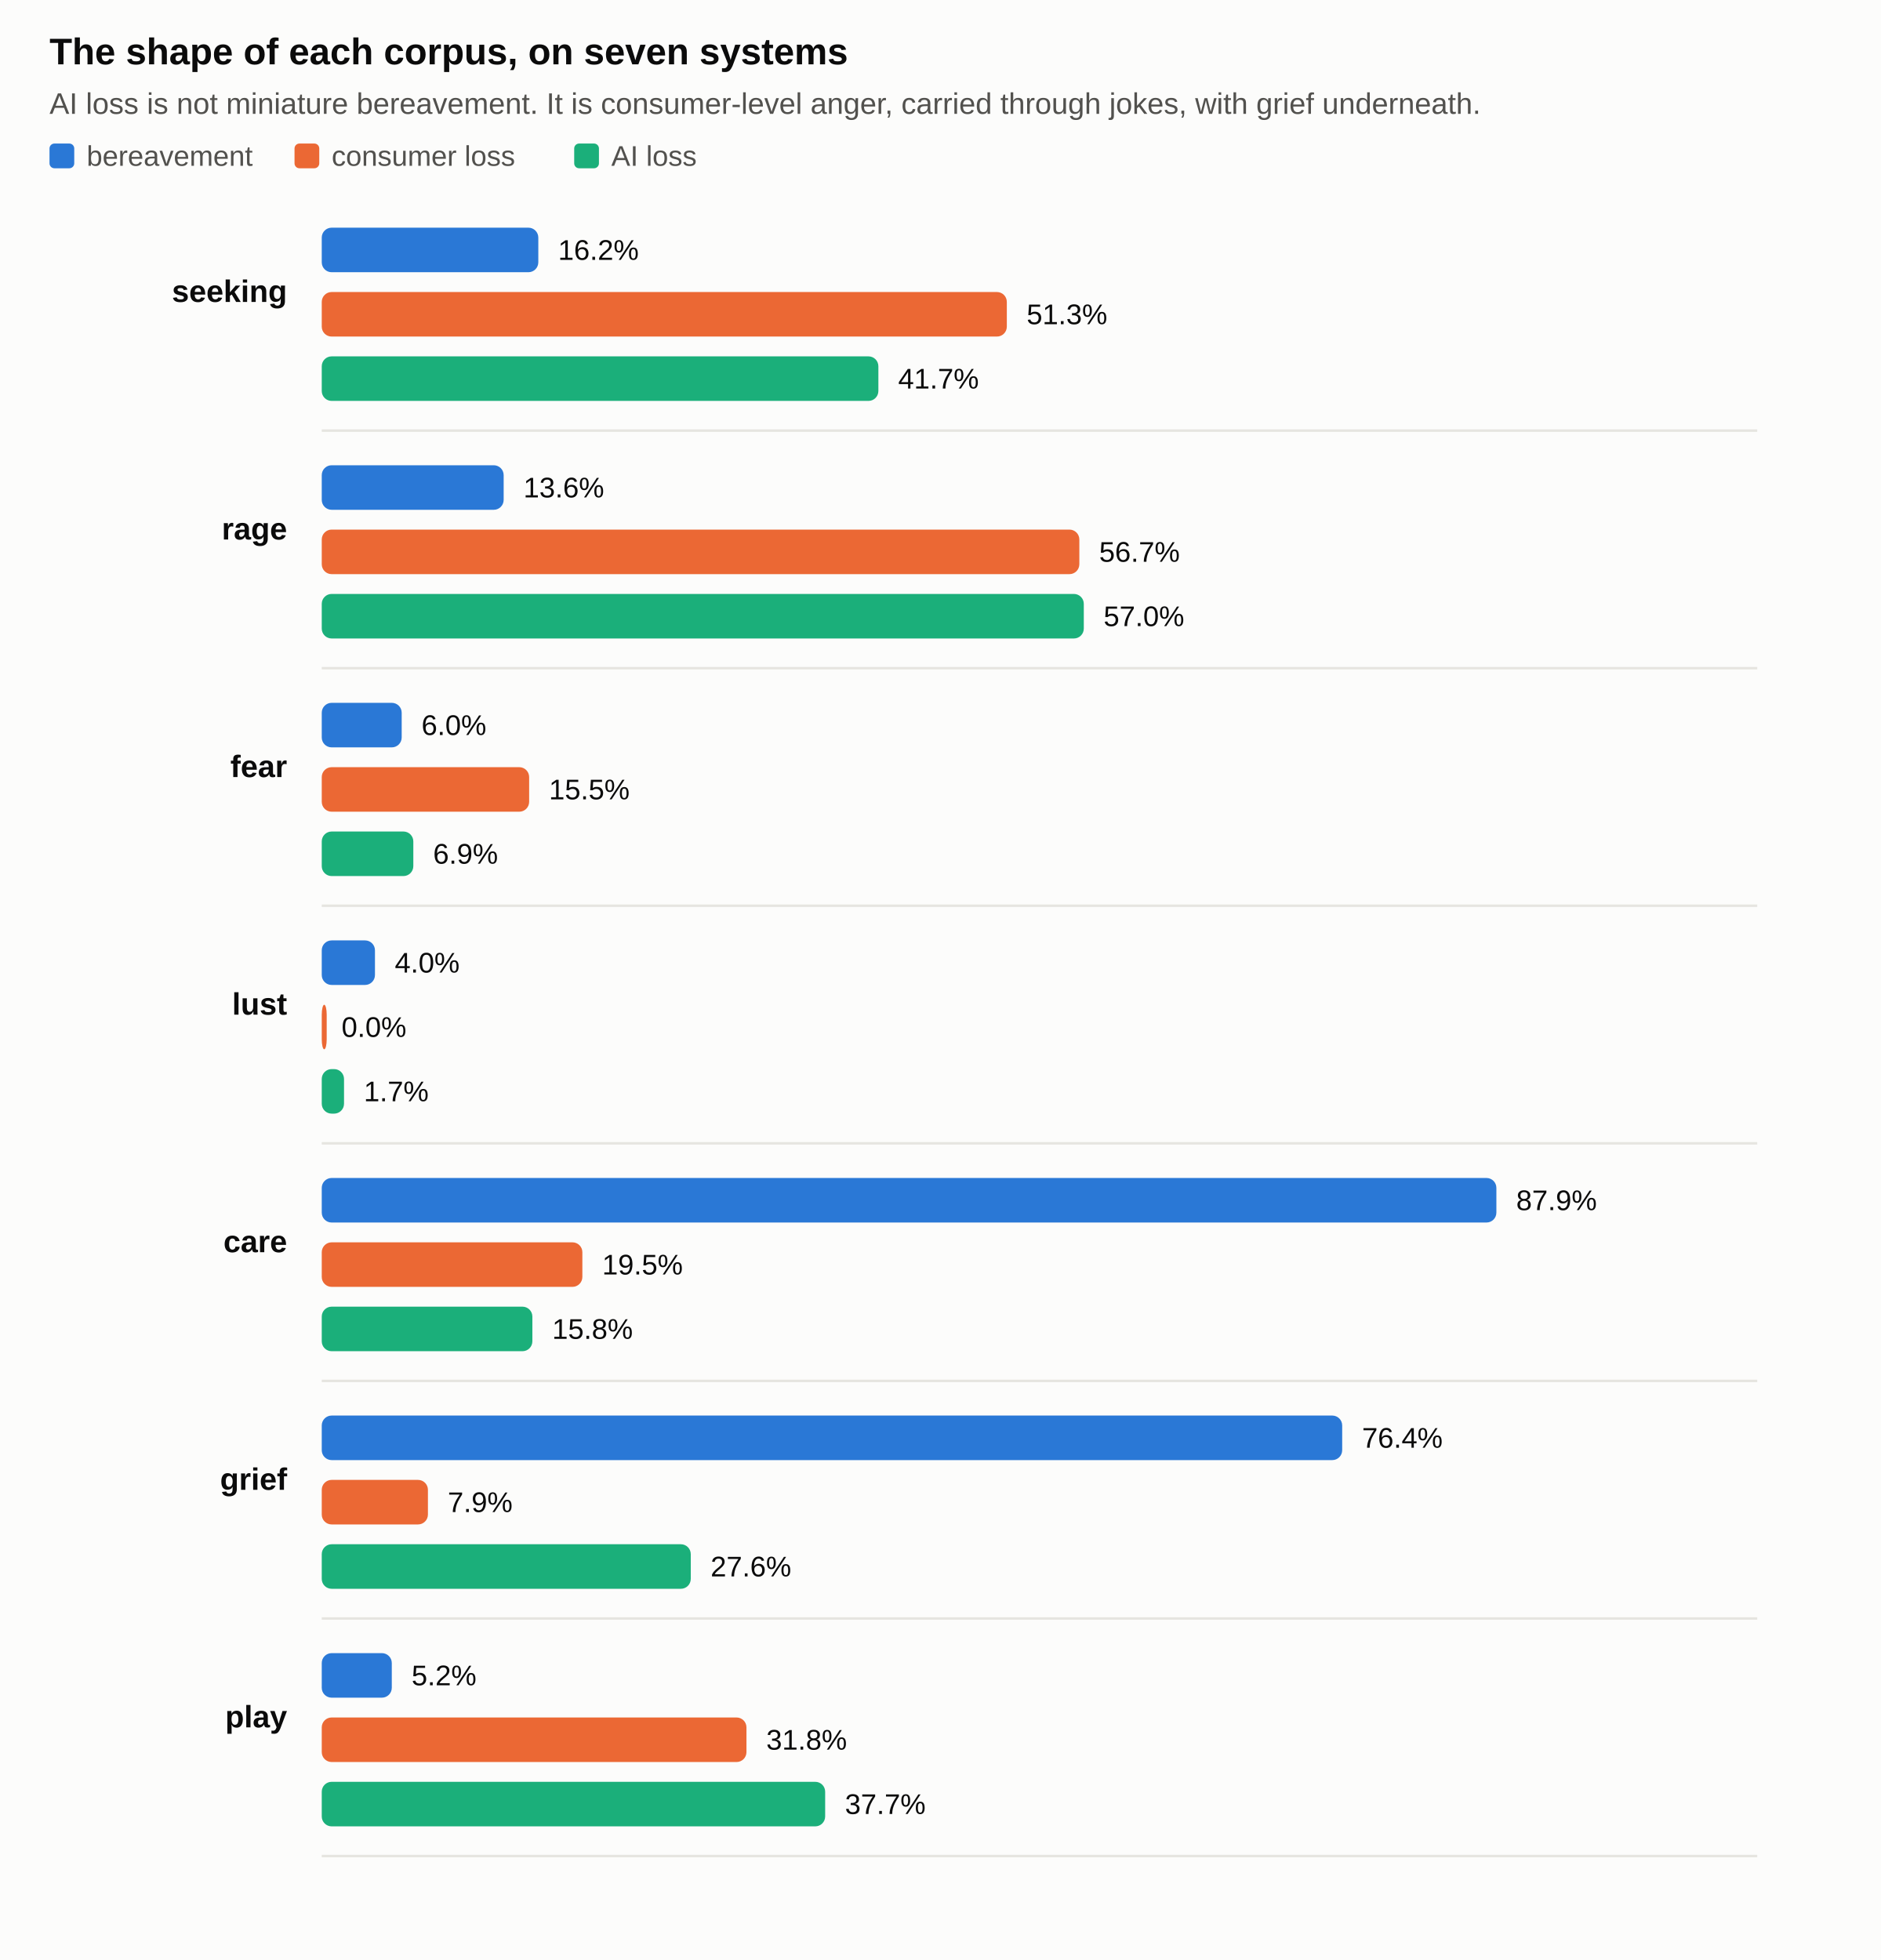
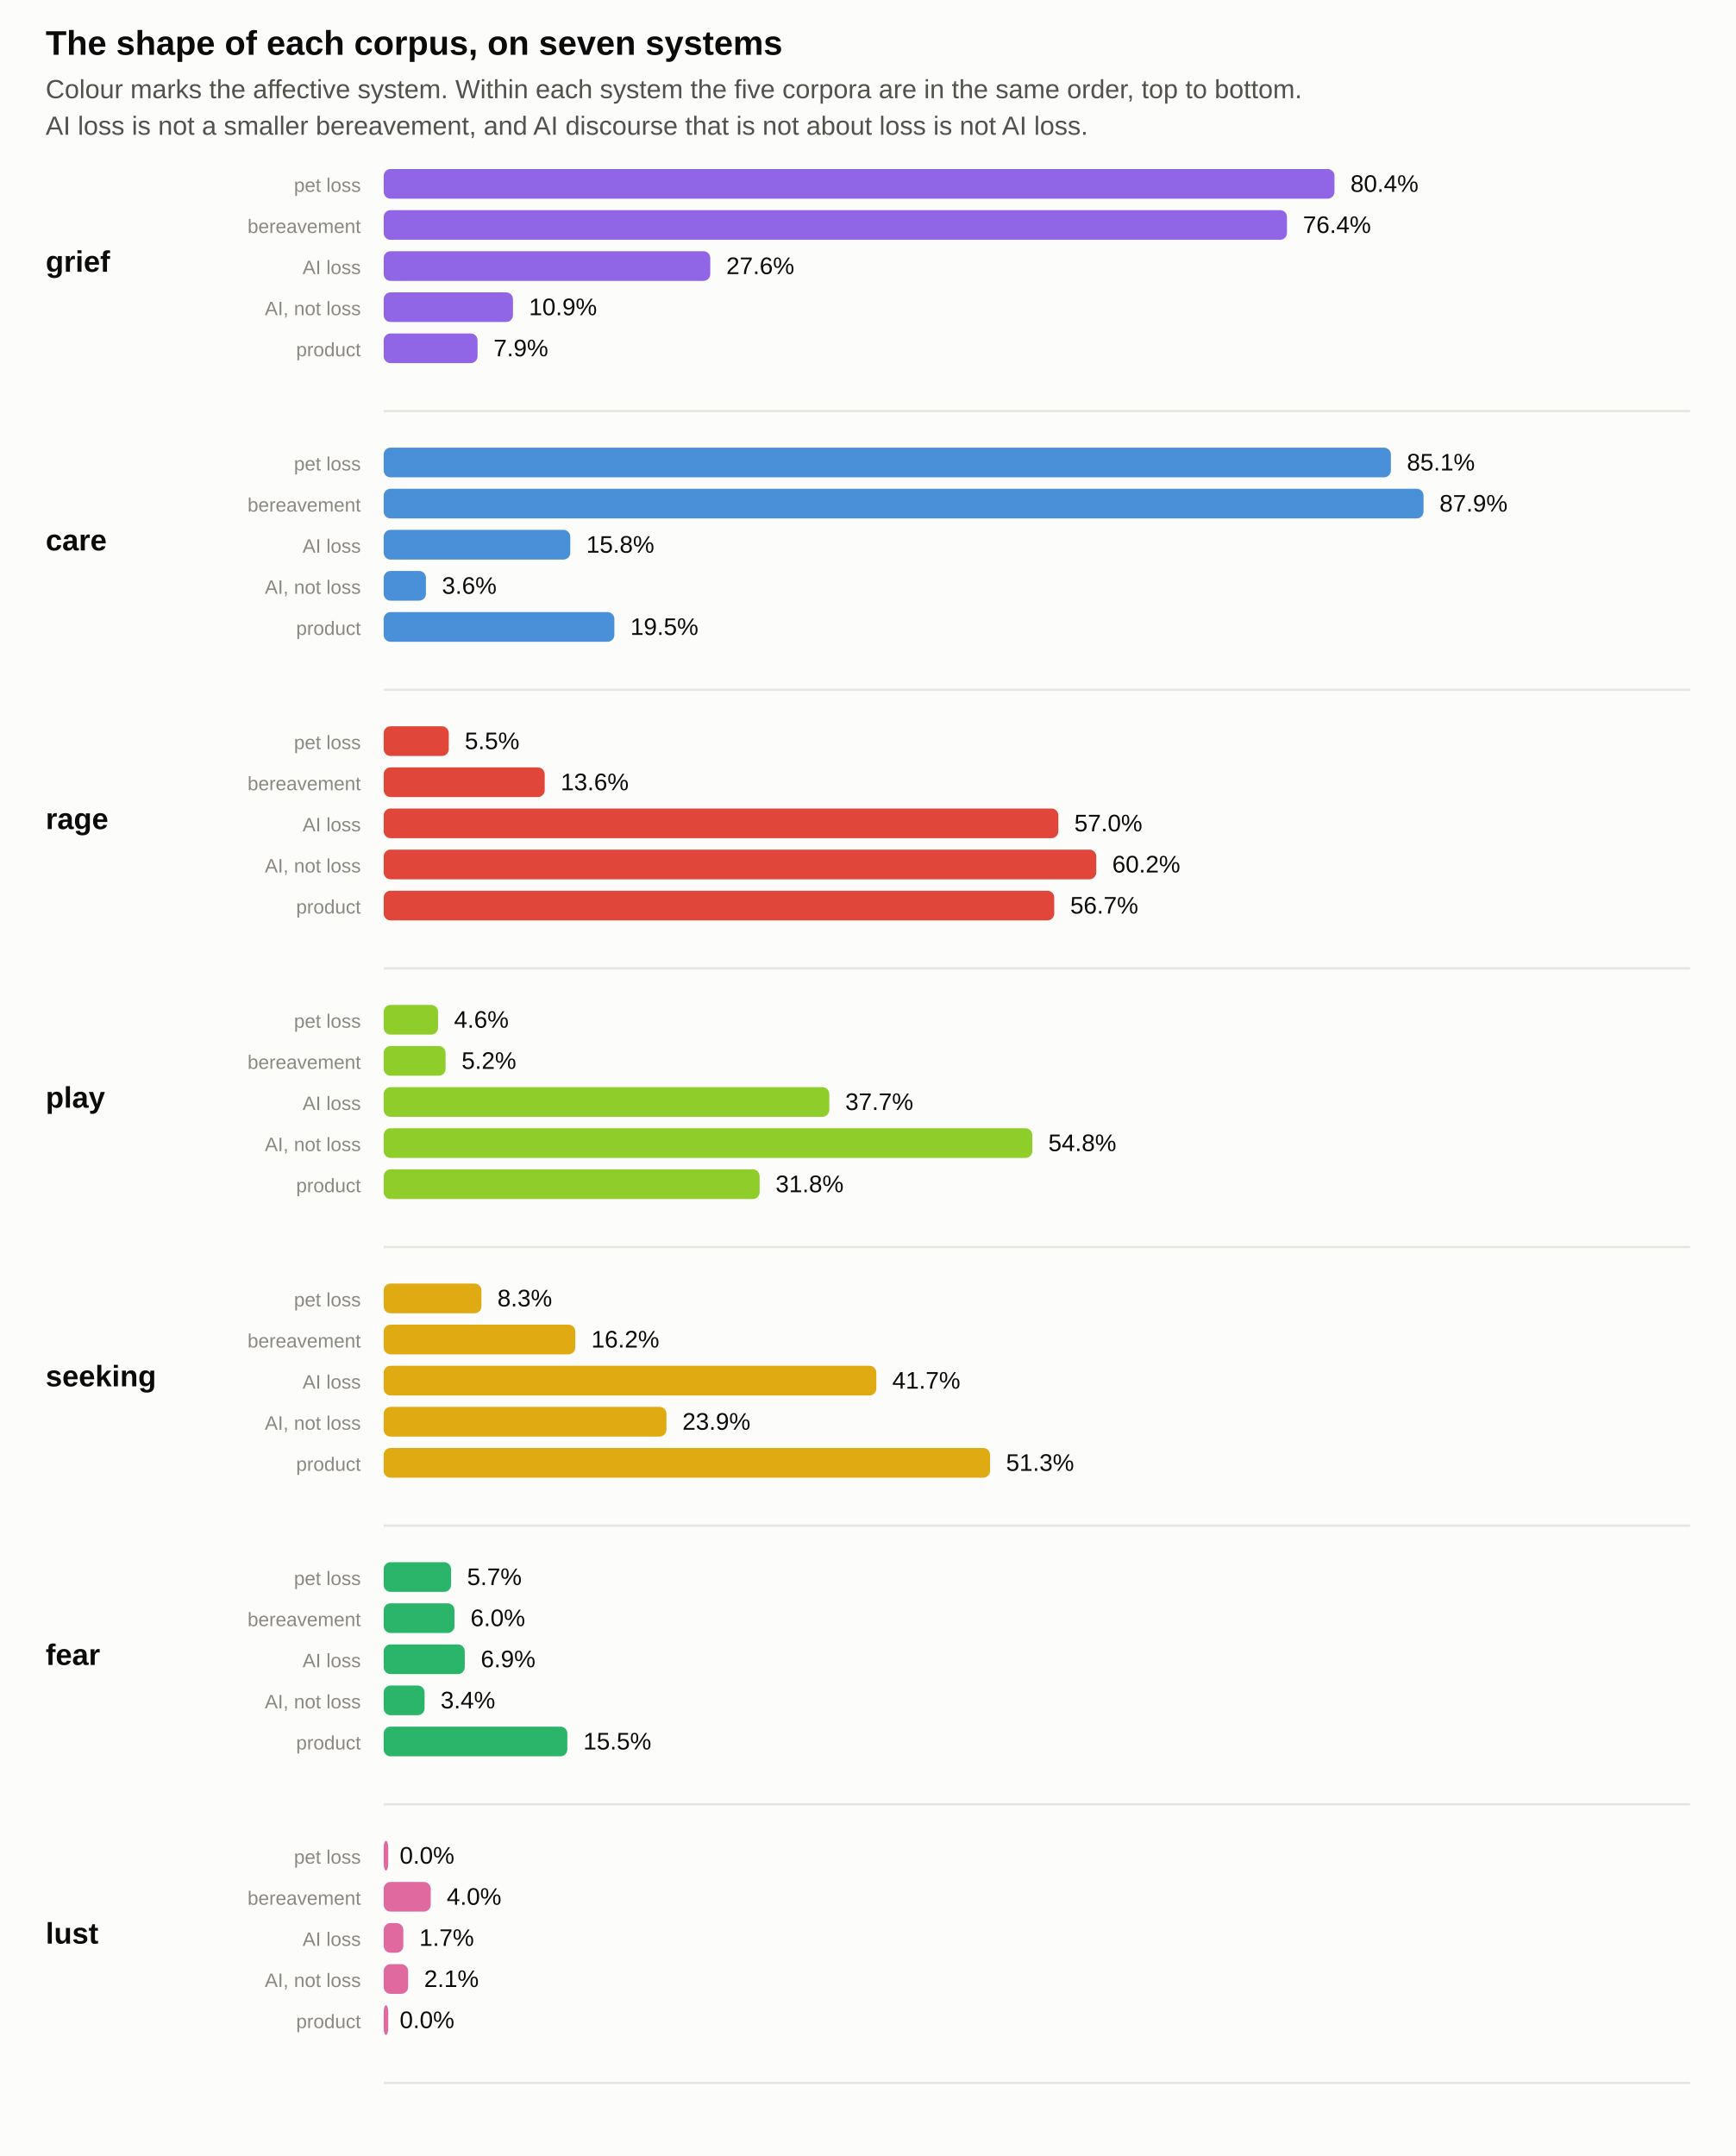
- <svg xmlns="http://www.w3.org/2000/svg" width="760" height="792" viewBox="0 0 760 792" font-family="-apple-system, 'Helvetica Neue', Arial, sans-serif">
-   <rect width="760" height="792" fill="#fcfcfb" />
-   <text x="20" y="26" font-size="15" font-weight="600" fill="#0b0b0b">The shape of each corpus, on seven systems</text>
-   <text x="20" y="46" font-size="12" fill="#52514e">AI loss is not miniature bereavement. It is consumer-level anger, carried through jokes, with grief underneath.</text>
-   <rect x="20" y="58" width="10" height="10" rx="2" fill="#2a78d6" />
-   <text x="35" y="67" font-size="11.5" fill="#52514e">bereavement</text>
-   <rect x="119" y="58" width="10" height="10" rx="2" fill="#eb6834" />
-   <text x="134" y="67" font-size="11.5" fill="#52514e">consumer loss</text>
-   <rect x="232" y="58" width="10" height="10" rx="2" fill="#1baf7a" />
-   <text x="247" y="67" font-size="11.5" fill="#52514e">AI loss</text>
-   <text x="116" y="122" font-size="12.5" font-weight="600" fill="#0b0b0b" text-anchor="end">seeking</text>
-   <rect x="130" y="92.0" width="87.5" height="18" rx="4" fill="#2a78d6" />
-   <text x="225.5" y="105.0" font-size="11.5" fill="#0b0b0b">16.2%</text>
-   <rect x="130" y="118.0" width="276.8" height="18" rx="4" fill="#eb6834" />
-   <text x="414.8" y="131.0" font-size="11.5" fill="#0b0b0b">51.3%</text>
-   <rect x="130" y="144.0" width="224.9" height="18" rx="4" fill="#1baf7a" />
-   <text x="362.9" y="157.0" font-size="11.5" fill="#0b0b0b">41.7%</text>
-   <line x1="130" y1="174.0" x2="710" y2="174.0" stroke="#e6e5e0" stroke-width="1" />
-   <text x="116" y="218" font-size="12.5" font-weight="600" fill="#0b0b0b" text-anchor="end">rage</text>
-   <rect x="130" y="188.0" width="73.5" height="18" rx="4" fill="#2a78d6" />
-   <text x="211.5" y="201.0" font-size="11.5" fill="#0b0b0b">13.6%</text>
-   <rect x="130" y="214.0" width="306.1" height="18" rx="4" fill="#eb6834" />
-   <text x="444.1" y="227.0" font-size="11.5" fill="#0b0b0b">56.7%</text>
-   <rect x="130" y="240.0" width="307.9" height="18" rx="4" fill="#1baf7a" />
-   <text x="445.9" y="253.0" font-size="11.5" fill="#0b0b0b">57.0%</text>
-   <line x1="130" y1="270.0" x2="710" y2="270.0" stroke="#e6e5e0" stroke-width="1" />
-   <text x="116" y="314" font-size="12.5" font-weight="600" fill="#0b0b0b" text-anchor="end">fear</text>
-   <rect x="130" y="284.0" width="32.3" height="18" rx="4" fill="#2a78d6" />
-   <text x="170.3" y="297.0" font-size="11.5" fill="#0b0b0b">6.0%</text>
-   <rect x="130" y="310.0" width="83.8" height="18" rx="4" fill="#eb6834" />
-   <text x="221.8" y="323.0" font-size="11.5" fill="#0b0b0b">15.5%</text>
-   <rect x="130" y="336.0" width="37.0" height="18" rx="4" fill="#1baf7a" />
-   <text x="175.0" y="349.0" font-size="11.5" fill="#0b0b0b">6.9%</text>
-   <line x1="130" y1="366.0" x2="710" y2="366.0" stroke="#e6e5e0" stroke-width="1" />
-   <text x="116" y="410" font-size="12.5" font-weight="600" fill="#0b0b0b" text-anchor="end">lust</text>
-   <rect x="130" y="380.0" width="21.5" height="18" rx="4" fill="#2a78d6" />
-   <text x="159.5" y="393.0" font-size="11.5" fill="#0b0b0b">4.0%</text>
-   <rect x="130" y="406.0" width="2.0" height="18" rx="4" fill="#eb6834" />
-   <text x="138.0" y="419.0" font-size="11.5" fill="#0b0b0b">0.0%</text>
-   <rect x="130" y="432.0" width="9.0" height="18" rx="4" fill="#1baf7a" />
-   <text x="147.0" y="445.0" font-size="11.5" fill="#0b0b0b">1.7%</text>
-   <line x1="130" y1="462.0" x2="710" y2="462.0" stroke="#e6e5e0" stroke-width="1" />
-   <text x="116" y="506" font-size="12.5" font-weight="600" fill="#0b0b0b" text-anchor="end">care</text>
-   <rect x="130" y="476.0" width="474.6" height="18" rx="4" fill="#2a78d6" />
-   <text x="612.6" y="489.0" font-size="11.5" fill="#0b0b0b">87.9%</text>
-   <rect x="130" y="502.0" width="105.3" height="18" rx="4" fill="#eb6834" />
-   <text x="243.3" y="515.0" font-size="11.5" fill="#0b0b0b">19.5%</text>
-   <rect x="130" y="528.0" width="85.1" height="18" rx="4" fill="#1baf7a" />
-   <text x="223.1" y="541.0" font-size="11.5" fill="#0b0b0b">15.8%</text>
-   <line x1="130" y1="558.0" x2="710" y2="558.0" stroke="#e6e5e0" stroke-width="1" />
-   <text x="116" y="602" font-size="12.5" font-weight="600" fill="#0b0b0b" text-anchor="end">grief</text>
-   <rect x="130" y="572.0" width="412.3" height="18" rx="4" fill="#2a78d6" />
-   <text x="550.3" y="585.0" font-size="11.5" fill="#0b0b0b">76.4%</text>
-   <rect x="130" y="598.0" width="42.9" height="18" rx="4" fill="#eb6834" />
-   <text x="180.9" y="611.0" font-size="11.5" fill="#0b0b0b">7.9%</text>
-   <rect x="130" y="624.0" width="149.1" height="18" rx="4" fill="#1baf7a" />
-   <text x="287.1" y="637.0" font-size="11.5" fill="#0b0b0b">27.6%</text>
-   <line x1="130" y1="654.0" x2="710" y2="654.0" stroke="#e6e5e0" stroke-width="1" />
-   <text x="116" y="698" font-size="12.5" font-weight="600" fill="#0b0b0b" text-anchor="end">play</text>
-   <rect x="130" y="668.0" width="28.3" height="18" rx="4" fill="#2a78d6" />
-   <text x="166.3" y="681.0" font-size="11.5" fill="#0b0b0b">5.2%</text>
-   <rect x="130" y="694.0" width="171.6" height="18" rx="4" fill="#eb6834" />
-   <text x="309.6" y="707.0" font-size="11.5" fill="#0b0b0b">31.8%</text>
-   <rect x="130" y="720.0" width="203.4" height="18" rx="4" fill="#1baf7a" />
-   <text x="341.4" y="733.0" font-size="11.5" fill="#0b0b0b">37.7%</text>
-   <line x1="130" y1="750.0" x2="710" y2="750.0" stroke="#e6e5e0" stroke-width="1" />
+ <svg xmlns="http://www.w3.org/2000/svg" width="760" height="944" viewBox="0 0 760 944" font-family="-apple-system, 'Helvetica Neue', Arial, sans-serif">
+   <rect width="760" height="944" fill="#fcfcfb" />
+   <text x="20" y="24" font-size="15" font-weight="600" fill="#0b0b0b">The shape of each corpus, on seven systems</text>
+   <text x="20" y="43" font-size="11.5" fill="#52514e">Colour marks the affective system. Within each system the five corpora are in the same order, top to bottom.</text>
+   <text x="20" y="59" font-size="11.5" fill="#52514e">AI loss is not a smaller bereavement, and AI discourse that is not about loss is not AI loss.</text>
+   <text x="20" y="119.0" font-size="13" font-weight="600" fill="#0b0b0b">grief</text>
+   <rect x="168" y="74.0" width="416.3" height="13" rx="3" fill="#9166e6" />
+   <text x="591.3" y="84.0" font-size="10.5" fill="#0b0b0b">80.4%</text>
+   <text x="158" y="84.0" font-size="8.5" fill="#8a8880" text-anchor="end">pet loss</text>
+   <rect x="168" y="92.0" width="395.5" height="13" rx="3" fill="#9166e6" />
+   <text x="570.5" y="102.0" font-size="10.5" fill="#0b0b0b">76.4%</text>
+   <text x="158" y="102.0" font-size="8.5" fill="#8a8880" text-anchor="end">bereavement</text>
+   <rect x="168" y="110.0" width="143.0" height="13" rx="3" fill="#9166e6" />
+   <text x="318.0" y="120.0" font-size="10.5" fill="#0b0b0b">27.6%</text>
+   <text x="158" y="120.0" font-size="8.5" fill="#8a8880" text-anchor="end">AI loss</text>
+   <rect x="168" y="128.0" width="56.6" height="13" rx="3" fill="#9166e6" />
+   <text x="231.6" y="138.0" font-size="10.5" fill="#0b0b0b">10.9%</text>
+   <text x="158" y="138.0" font-size="8.5" fill="#8a8880" text-anchor="end">AI, not loss</text>
+   <rect x="168" y="146.0" width="41.1" height="13" rx="3" fill="#9166e6" />
+   <text x="216.1" y="156.0" font-size="10.5" fill="#0b0b0b">7.9%</text>
+   <text x="158" y="156.0" font-size="8.5" fill="#8a8880" text-anchor="end">product</text>
+   <line x1="168" y1="180.0" x2="740" y2="180.0" stroke="#e6e5e0" stroke-width="1" />
+   <text x="20" y="241.0" font-size="13" font-weight="600" fill="#0b0b0b">care</text>
+   <rect x="168" y="196.0" width="441.0" height="13" rx="3" fill="#4a90d9" />
+   <text x="616.0" y="206.0" font-size="10.5" fill="#0b0b0b">85.1%</text>
+   <text x="158" y="206.0" font-size="8.5" fill="#8a8880" text-anchor="end">pet loss</text>
+   <rect x="168" y="214.0" width="455.3" height="13" rx="3" fill="#4a90d9" />
+   <text x="630.3" y="224.0" font-size="10.5" fill="#0b0b0b">87.9%</text>
+   <text x="158" y="224.0" font-size="8.5" fill="#8a8880" text-anchor="end">bereavement</text>
+   <rect x="168" y="232.0" width="81.7" height="13" rx="3" fill="#4a90d9" />
+   <text x="256.7" y="242.0" font-size="10.5" fill="#0b0b0b">15.8%</text>
+   <text x="158" y="242.0" font-size="8.5" fill="#8a8880" text-anchor="end">AI loss</text>
+   <rect x="168" y="250.0" width="18.5" height="13" rx="3" fill="#4a90d9" />
+   <text x="193.5" y="260.0" font-size="10.5" fill="#0b0b0b">3.6%</text>
+   <text x="158" y="260.0" font-size="8.5" fill="#8a8880" text-anchor="end">AI, not loss</text>
+   <rect x="168" y="268.0" width="101.0" height="13" rx="3" fill="#4a90d9" />
+   <text x="276.0" y="278.0" font-size="10.5" fill="#0b0b0b">19.5%</text>
+   <text x="158" y="278.0" font-size="8.5" fill="#8a8880" text-anchor="end">product</text>
+   <line x1="168" y1="302.0" x2="740" y2="302.0" stroke="#e6e5e0" stroke-width="1" />
+   <text x="20" y="363.0" font-size="13" font-weight="600" fill="#0b0b0b">rage</text>
+   <rect x="168" y="318.0" width="28.5" height="13" rx="3" fill="#e0463a" />
+   <text x="203.5" y="328.0" font-size="10.5" fill="#0b0b0b">5.5%</text>
+   <text x="158" y="328.0" font-size="8.5" fill="#8a8880" text-anchor="end">pet loss</text>
+   <rect x="168" y="336.0" width="70.5" height="13" rx="3" fill="#e0463a" />
+   <text x="245.5" y="346.0" font-size="10.5" fill="#0b0b0b">13.6%</text>
+   <text x="158" y="346.0" font-size="8.5" fill="#8a8880" text-anchor="end">bereavement</text>
+   <rect x="168" y="354.0" width="295.4" height="13" rx="3" fill="#e0463a" />
+   <text x="470.4" y="364.0" font-size="10.5" fill="#0b0b0b">57.0%</text>
+   <text x="158" y="364.0" font-size="8.5" fill="#8a8880" text-anchor="end">AI loss</text>
+   <rect x="168" y="372.0" width="312.0" height="13" rx="3" fill="#e0463a" />
+   <text x="487.0" y="382.0" font-size="10.5" fill="#0b0b0b">60.2%</text>
+   <text x="158" y="382.0" font-size="8.5" fill="#8a8880" text-anchor="end">AI, not loss</text>
+   <rect x="168" y="390.0" width="293.6" height="13" rx="3" fill="#e0463a" />
+   <text x="468.6" y="400.0" font-size="10.5" fill="#0b0b0b">56.7%</text>
+   <text x="158" y="400.0" font-size="8.5" fill="#8a8880" text-anchor="end">product</text>
+   <line x1="168" y1="424.0" x2="740" y2="424.0" stroke="#e6e5e0" stroke-width="1" />
+   <text x="20" y="485.0" font-size="13" font-weight="600" fill="#0b0b0b">play</text>
+   <rect x="168" y="440.0" width="23.8" height="13" rx="3" fill="#8fce2a" />
+   <text x="198.8" y="450.0" font-size="10.5" fill="#0b0b0b">4.6%</text>
+   <text x="158" y="450.0" font-size="8.5" fill="#8a8880" text-anchor="end">pet loss</text>
+   <rect x="168" y="458.0" width="27.1" height="13" rx="3" fill="#8fce2a" />
+   <text x="202.1" y="468.0" font-size="10.5" fill="#0b0b0b">5.2%</text>
+   <text x="158" y="468.0" font-size="8.5" fill="#8a8880" text-anchor="end">bereavement</text>
+   <rect x="168" y="476.0" width="195.1" height="13" rx="3" fill="#8fce2a" />
+   <text x="370.1" y="486.0" font-size="10.5" fill="#0b0b0b">37.7%</text>
+   <text x="158" y="486.0" font-size="8.5" fill="#8a8880" text-anchor="end">AI loss</text>
+   <rect x="168" y="494.0" width="284.0" height="13" rx="3" fill="#8fce2a" />
+   <text x="459.0" y="504.0" font-size="10.5" fill="#0b0b0b">54.8%</text>
+   <text x="158" y="504.0" font-size="8.5" fill="#8a8880" text-anchor="end">AI, not loss</text>
+   <rect x="168" y="512.0" width="164.6" height="13" rx="3" fill="#8fce2a" />
+   <text x="339.6" y="522.0" font-size="10.5" fill="#0b0b0b">31.8%</text>
+   <text x="158" y="522.0" font-size="8.5" fill="#8a8880" text-anchor="end">product</text>
+   <line x1="168" y1="546.0" x2="740" y2="546.0" stroke="#e6e5e0" stroke-width="1" />
+   <text x="20" y="607.0" font-size="13" font-weight="600" fill="#0b0b0b">seeking</text>
+   <rect x="168" y="562.0" width="42.8" height="13" rx="3" fill="#e0aa12" />
+   <text x="217.8" y="572.0" font-size="10.5" fill="#0b0b0b">8.3%</text>
+   <text x="158" y="572.0" font-size="8.5" fill="#8a8880" text-anchor="end">pet loss</text>
+   <rect x="168" y="580.0" width="83.9" height="13" rx="3" fill="#e0aa12" />
+   <text x="258.9" y="590.0" font-size="10.5" fill="#0b0b0b">16.2%</text>
+   <text x="158" y="590.0" font-size="8.5" fill="#8a8880" text-anchor="end">bereavement</text>
+   <rect x="168" y="598.0" width="215.7" height="13" rx="3" fill="#e0aa12" />
+   <text x="390.7" y="608.0" font-size="10.5" fill="#0b0b0b">41.7%</text>
+   <text x="158" y="608.0" font-size="8.5" fill="#8a8880" text-anchor="end">AI loss</text>
+   <rect x="168" y="616.0" width="123.8" height="13" rx="3" fill="#e0aa12" />
+   <text x="298.8" y="626.0" font-size="10.5" fill="#0b0b0b">23.9%</text>
+   <text x="158" y="626.0" font-size="8.5" fill="#8a8880" text-anchor="end">AI, not loss</text>
+   <rect x="168" y="634.0" width="265.5" height="13" rx="3" fill="#e0aa12" />
+   <text x="440.5" y="644.0" font-size="10.5" fill="#0b0b0b">51.3%</text>
+   <text x="158" y="644.0" font-size="8.5" fill="#8a8880" text-anchor="end">product</text>
+   <line x1="168" y1="668.0" x2="740" y2="668.0" stroke="#e6e5e0" stroke-width="1" />
+   <text x="20" y="729.0" font-size="13" font-weight="600" fill="#0b0b0b">fear</text>
+   <rect x="168" y="684.0" width="29.5" height="13" rx="3" fill="#2bb56a" />
+   <text x="204.5" y="694.0" font-size="10.5" fill="#0b0b0b">5.7%</text>
+   <text x="158" y="694.0" font-size="8.5" fill="#8a8880" text-anchor="end">pet loss</text>
+   <rect x="168" y="702.0" width="31.0" height="13" rx="3" fill="#2bb56a" />
+   <text x="206.0" y="712.0" font-size="10.5" fill="#0b0b0b">6.0%</text>
+   <text x="158" y="712.0" font-size="8.5" fill="#8a8880" text-anchor="end">bereavement</text>
+   <rect x="168" y="720.0" width="35.5" height="13" rx="3" fill="#2bb56a" />
+   <text x="210.5" y="730.0" font-size="10.5" fill="#0b0b0b">6.9%</text>
+   <text x="158" y="730.0" font-size="8.5" fill="#8a8880" text-anchor="end">AI loss</text>
+   <rect x="168" y="738.0" width="17.9" height="13" rx="3" fill="#2bb56a" />
+   <text x="192.9" y="748.0" font-size="10.5" fill="#0b0b0b">3.4%</text>
+   <text x="158" y="748.0" font-size="8.5" fill="#8a8880" text-anchor="end">AI, not loss</text>
+   <rect x="168" y="756.0" width="80.4" height="13" rx="3" fill="#2bb56a" />
+   <text x="255.4" y="766.0" font-size="10.5" fill="#0b0b0b">15.5%</text>
+   <text x="158" y="766.0" font-size="8.5" fill="#8a8880" text-anchor="end">product</text>
+   <line x1="168" y1="790.0" x2="740" y2="790.0" stroke="#e6e5e0" stroke-width="1" />
+   <text x="20" y="851.0" font-size="13" font-weight="600" fill="#0b0b0b">lust</text>
+   <rect x="168" y="806.0" width="2.0" height="13" rx="3" fill="#e06aa0" />
+   <text x="175.0" y="816.0" font-size="10.5" fill="#0b0b0b">0.0%</text>
+   <text x="158" y="816.0" font-size="8.5" fill="#8a8880" text-anchor="end">pet loss</text>
+   <rect x="168" y="824.0" width="20.6" height="13" rx="3" fill="#e06aa0" />
+   <text x="195.6" y="834.0" font-size="10.5" fill="#0b0b0b">4.0%</text>
+   <text x="158" y="834.0" font-size="8.5" fill="#8a8880" text-anchor="end">bereavement</text>
+   <rect x="168" y="842.0" width="8.6" height="13" rx="3" fill="#e06aa0" />
+   <text x="183.6" y="852.0" font-size="10.5" fill="#0b0b0b">1.7%</text>
+   <text x="158" y="852.0" font-size="8.5" fill="#8a8880" text-anchor="end">AI loss</text>
+   <rect x="168" y="860.0" width="10.7" height="13" rx="3" fill="#e06aa0" />
+   <text x="185.7" y="870.0" font-size="10.5" fill="#0b0b0b">2.1%</text>
+   <text x="158" y="870.0" font-size="8.5" fill="#8a8880" text-anchor="end">AI, not loss</text>
+   <rect x="168" y="878.0" width="2.0" height="13" rx="3" fill="#e06aa0" />
+   <text x="175.0" y="888.0" font-size="10.5" fill="#0b0b0b">0.0%</text>
+   <text x="158" y="888.0" font-size="8.5" fill="#8a8880" text-anchor="end">product</text>
+   <line x1="168" y1="912.0" x2="740" y2="912.0" stroke="#e6e5e0" stroke-width="1" />
</svg>
